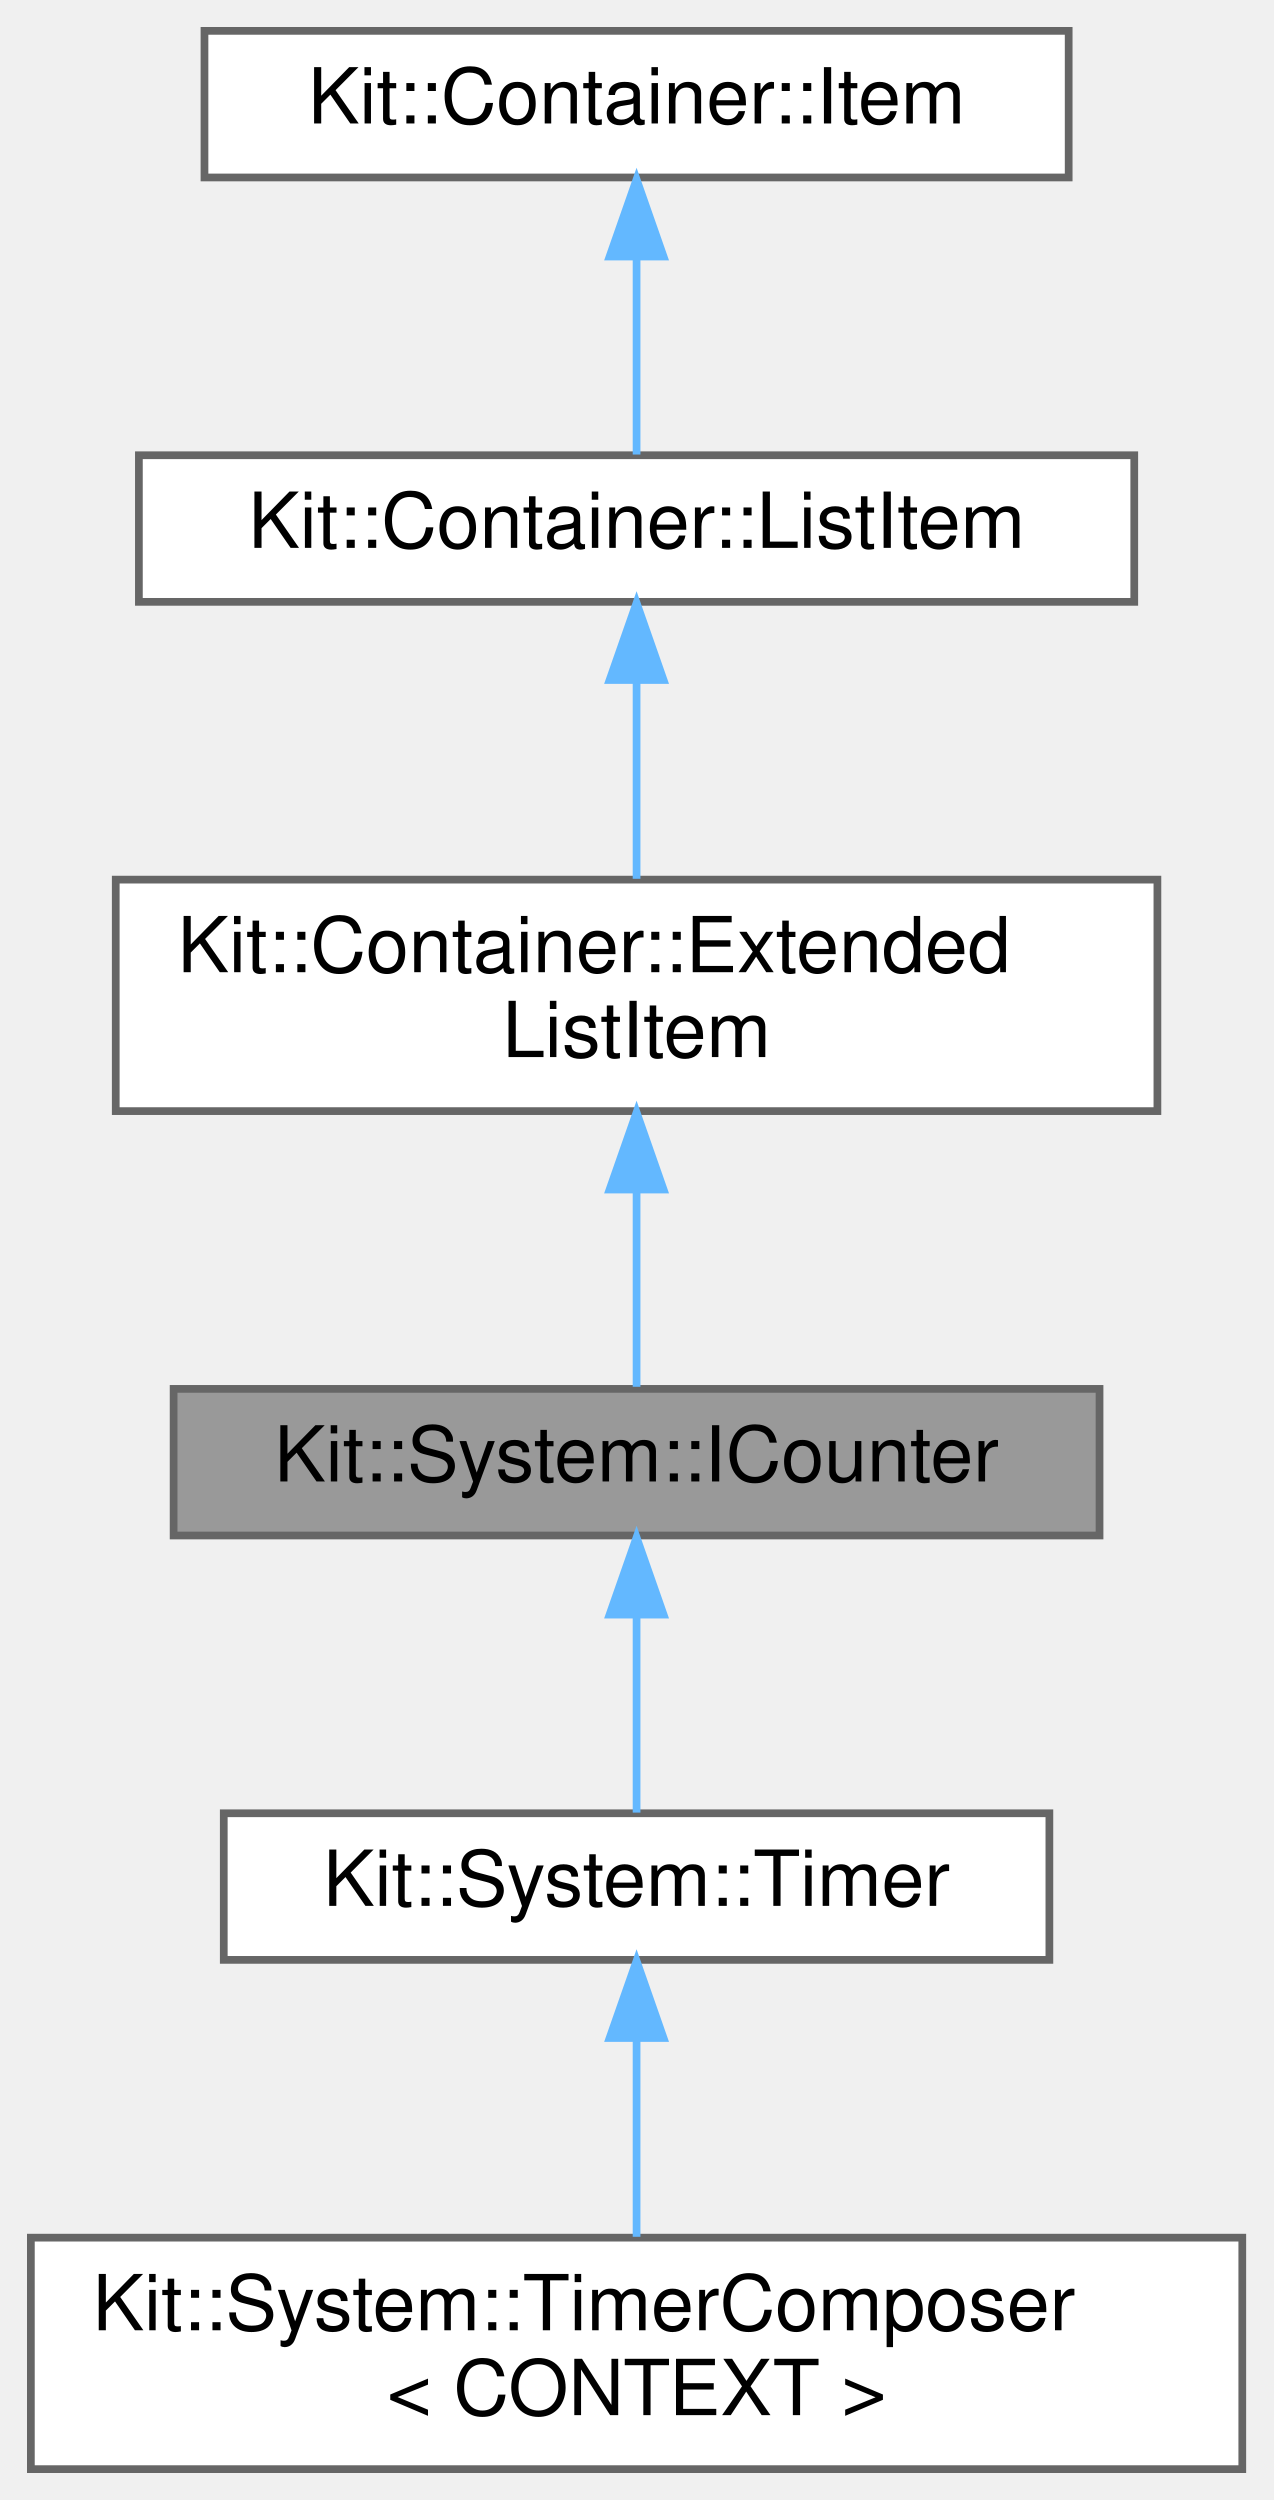
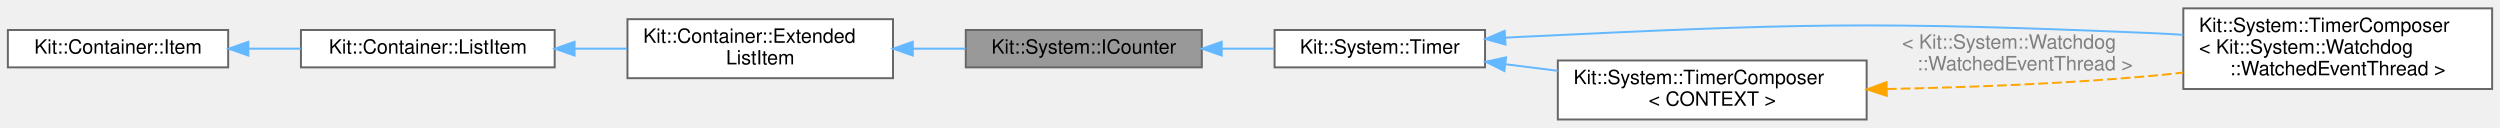
- <svg xmlns="http://www.w3.org/2000/svg" xmlns:xlink="http://www.w3.org/1999/xlink" width="165pt" height="324pt" viewBox="0.00 0.00 165.00 324.00">
-   <g id="graph0" class="graph" transform="scale(1 1) rotate(0) translate(4 320)">
+ <svg xmlns="http://www.w3.org/2000/svg" xmlns:xlink="http://www.w3.org/1999/xlink" width="1271pt" height="65pt" viewBox="0.00 0.00 1271.00 64.50">
+   <g id="graph0" class="graph" transform="scale(1 1) rotate(0) translate(4 60.5)">
    <g id="Node000001" class="node">
      <g id="a_Node000001">
        <a xlink:title="This abstract class defines the call-back interface for a Counter object.">
-           <polygon fill="#999999" stroke="#666666" points="138.5,-140 18.5,-140 18.5,-121 138.5,-121 138.5,-140" />
-           <text text-anchor="middle" x="78.5" y="-128" font-family="Helvetica,sans-Serif" font-size="10.00">Kit::System::ICounter</text>
+           <polygon fill="#999999" stroke="#666666" points="607,-45.5 487,-45.5 487,-26.5 607,-26.5 607,-45.5" />
+           <text text-anchor="middle" x="547" y="-33.5" font-family="Helvetica,sans-Serif" font-size="10.00">Kit::System::ICounter</text>
        </a>
      </g>
    </g>
    <g id="Node000005" class="node">
      <g id="a_Node000005">
        <a xlink:href="class_kit_1_1_system_1_1_timer.html" target="_top" xlink:title="This mostly concrete interface defines the operations that can be performed on a software timer.">
-           <polygon fill="white" stroke="#666666" points="132,-85 25,-85 25,-66 132,-66 132,-85" />
-           <text text-anchor="middle" x="78.5" y="-73" font-family="Helvetica,sans-Serif" font-size="10.00">Kit::System::Timer</text>
+           <polygon fill="white" stroke="#666666" points="751,-45.5 644,-45.5 644,-26.5 751,-26.5 751,-45.5" />
+           <text text-anchor="middle" x="697.5" y="-33.5" font-family="Helvetica,sans-Serif" font-size="10.00">Kit::System::Timer</text>
        </a>
      </g>
    </g>
    <g id="edge4_Node000001_Node000005" class="edge">
      <g id="a_edge4_Node000001_Node000005">
        <a xlink:title=" ">
-           <path fill="none" stroke="#63b8ff" d="M78.5,-110.66C78.5,-101.93 78.5,-91.99 78.5,-85.09" />
-           <polygon fill="#63b8ff" stroke="#63b8ff" points="75,-110.75 78.5,-120.75 82,-110.75 75,-110.75" />
+           <path fill="none" stroke="#63b8ff" d="M617.17,-36C626.13,-36 635.2,-36 643.83,-36" />
+           <polygon fill="#63b8ff" stroke="#63b8ff" points="617.12,-32.5 607.12,-36 617.12,-39.5 617.12,-32.5" />
        </a>
      </g>
    </g>
    <g id="Node000002" class="node">
      <g id="a_Node000002">
        <a xlink:href="class_kit_1_1_container_1_1_extended_list_item.html" target="_top" xlink:title="This class is used by the Container classes to implement a various types of DOUBLY linked containers.">
-           <polygon fill="white" stroke="#666666" points="146,-206 11,-206 11,-176 146,-176 146,-206" />
-           <text text-anchor="start" x="19" y="-194" font-family="Helvetica,sans-Serif" font-size="10.00">Kit::Container::Extended</text>
-           <text text-anchor="middle" x="78.5" y="-183" font-family="Helvetica,sans-Serif" font-size="10.00">ListItem</text>
+           <polygon fill="white" stroke="#666666" points="450,-51 315,-51 315,-21 450,-21 450,-51" />
+           <text text-anchor="start" x="323" y="-39" font-family="Helvetica,sans-Serif" font-size="10.00">Kit::Container::Extended</text>
+           <text text-anchor="middle" x="382.5" y="-28" font-family="Helvetica,sans-Serif" font-size="10.00">ListItem</text>
        </a>
      </g>
    </g>
    <g id="edge1_Node000001_Node000002" class="edge">
      <g id="a_edge1_Node000001_Node000002">
        <a xlink:title=" ">
-           <path fill="none" stroke="#63b8ff" d="M78.5,-165.75C78.5,-156.72 78.5,-147.03 78.5,-140.27" />
-           <polygon fill="#63b8ff" stroke="#63b8ff" points="75,-165.84 78.5,-175.84 82,-165.84 75,-165.84" />
+           <path fill="none" stroke="#63b8ff" d="M460.14,-36C469.11,-36 478.15,-36 486.84,-36" />
+           <polygon fill="#63b8ff" stroke="#63b8ff" points="460.06,-32.5 450.06,-36 460.06,-39.5 460.06,-32.5" />
        </a>
      </g>
    </g>
    <g id="Node000003" class="node">
      <g id="a_Node000003">
        <a xlink:href="class_kit_1_1_container_1_1_list_item.html" target="_top" xlink:title="This class is used by the Container classes to implement a various types of linked lists containers.">
-           <polygon fill="white" stroke="#666666" points="143,-261 14,-261 14,-242 143,-242 143,-261" />
-           <text text-anchor="middle" x="78.5" y="-249" font-family="Helvetica,sans-Serif" font-size="10.00">Kit::Container::ListItem</text>
+           <polygon fill="white" stroke="#666666" points="278,-45.5 149,-45.5 149,-26.5 278,-26.5 278,-45.5" />
+           <text text-anchor="middle" x="213.5" y="-33.5" font-family="Helvetica,sans-Serif" font-size="10.00">Kit::Container::ListItem</text>
        </a>
      </g>
    </g>
    <g id="edge2_Node000002_Node000003" class="edge">
      <g id="a_edge2_Node000002_Node000003">
        <a xlink:title=" ">
-           <path fill="none" stroke="#63b8ff" d="M78.5,-231.65C78.5,-223.36 78.5,-213.78 78.5,-206.11" />
-           <polygon fill="#63b8ff" stroke="#63b8ff" points="75,-231.87 78.5,-241.87 82,-231.87 75,-231.87" />
+           <path fill="none" stroke="#63b8ff" d="M288.34,-36C297.12,-36 306.05,-36 314.73,-36" />
+           <polygon fill="#63b8ff" stroke="#63b8ff" points="288.11,-32.5 278.11,-36 288.11,-39.5 288.11,-32.5" />
        </a>
      </g>
    </g>
    <g id="Node000004" class="node">
      <g id="a_Node000004">
        <a xlink:href="class_kit_1_1_container_1_1_item.html" target="_top" xlink:title="This class is used by the Intrusive Container classes to enforce the semantic and item/element can be...">
-           <polygon fill="white" stroke="#666666" points="134.5,-316 22.5,-316 22.5,-297 134.5,-297 134.5,-316" />
-           <text text-anchor="middle" x="78.5" y="-304" font-family="Helvetica,sans-Serif" font-size="10.00">Kit::Container::Item</text>
+           <polygon fill="white" stroke="#666666" points="112,-45.5 0,-45.5 0,-26.5 112,-26.5 112,-45.5" />
+           <text text-anchor="middle" x="56" y="-33.5" font-family="Helvetica,sans-Serif" font-size="10.00">Kit::Container::Item</text>
        </a>
      </g>
    </g>
    <g id="edge3_Node000003_Node000004" class="edge">
      <g id="a_edge3_Node000003_Node000004">
        <a xlink:title=" ">
-           <path fill="none" stroke="#63b8ff" d="M78.5,-286.66C78.5,-277.93 78.5,-267.99 78.5,-261.09" />
-           <polygon fill="#63b8ff" stroke="#63b8ff" points="75,-286.75 78.5,-296.75 82,-286.75 75,-286.75" />
+           <path fill="none" stroke="#63b8ff" d="M122.43,-36C131.2,-36 140.19,-36 148.93,-36" />
+           <polygon fill="#63b8ff" stroke="#63b8ff" points="122.26,-32.5 112.26,-36 122.26,-39.5 122.26,-32.5" />
        </a>
      </g>
    </g>
    <g id="Node000006" class="node">
      <g id="a_Node000006">
-         <a xlink:href="class_kit_1_1_system_1_1_timer_composer.html" target="_top" xlink:title="This template class implements a Software Timer that is context independent and allows for a single c...">
-           <polygon fill="white" stroke="#666666" points="157,-30 0,-30 0,0 157,0 157,-30" />
-           <text text-anchor="start" x="8" y="-18" font-family="Helvetica,sans-Serif" font-size="10.00">Kit::System::TimerComposer</text>
-           <text text-anchor="middle" x="78.5" y="-7" font-family="Helvetica,sans-Serif" font-size="10.00">&lt; CONTEXT &gt;</text>
+         <a xlink:href="class_kit_1_1_system_1_1_timer_composer.html" target="_top" xlink:title=" ">
+           <polygon fill="white" stroke="#666666" points="1263,-56.5 1106,-56.5 1106,-15.5 1263,-15.5 1263,-56.5" />
+           <text text-anchor="start" x="1114" y="-44.5" font-family="Helvetica,sans-Serif" font-size="10.00">Kit::System::TimerComposer</text>
+           <text text-anchor="start" x="1114" y="-33.5" font-family="Helvetica,sans-Serif" font-size="10.00">&lt; Kit::System::Watchdog</text>
+           <text text-anchor="middle" x="1184.5" y="-22.5" font-family="Helvetica,sans-Serif" font-size="10.00">::WatchedEventThread &gt;</text>
        </a>
      </g>
    </g>
    <g id="edge5_Node000005_Node000006" class="edge">
      <g id="a_edge5_Node000005_Node000006">
        <a xlink:title=" ">
-           <path fill="none" stroke="#63b8ff" d="M78.5,-55.65C78.5,-47.36 78.5,-37.78 78.5,-30.11" />
-           <polygon fill="#63b8ff" stroke="#63b8ff" points="75,-55.87 78.5,-65.87 82,-55.87 75,-55.87" />
+           <path fill="none" stroke="#63b8ff" d="M761.31,-41.59C763.9,-41.74 766.48,-41.88 769,-42 910.62,-48.75 946.34,-49.92 1088,-44 1093.82,-43.76 1099.83,-43.43 1105.88,-43.05" />
+           <polygon fill="#63b8ff" stroke="#63b8ff" points="761.42,-38.09 751.21,-40.92 760.96,-45.07 761.42,-38.09" />
        </a>
      </g>
    </g>
+     <g id="Node000007" class="node">
+       <g id="a_Node000007">
+         <a xlink:href="class_kit_1_1_system_1_1_timer_composer.html" target="_top" xlink:title="This template class implements a Software Timer that is context independent and allows for a single c...">
+           <polygon fill="white" stroke="#666666" points="945,-30 788,-30 788,0 945,0 945,-30" />
+           <text text-anchor="start" x="796" y="-18" font-family="Helvetica,sans-Serif" font-size="10.00">Kit::System::TimerComposer</text>
+           <text text-anchor="middle" x="866.5" y="-7" font-family="Helvetica,sans-Serif" font-size="10.00">&lt; CONTEXT &gt;</text>
+         </a>
+       </g>
+     </g>
+     <g id="edge6_Node000005_Node000007" class="edge">
+       <g id="a_edge6_Node000005_Node000007">
+         <a xlink:title=" ">
+           <path fill="none" stroke="#63b8ff" d="M761.37,-28.09C770.06,-27 779.07,-25.87 787.99,-24.75" />
+           <polygon fill="#63b8ff" stroke="#63b8ff" points="760.82,-24.64 751.34,-29.36 761.7,-31.58 760.82,-24.64" />
+         </a>
+       </g>
+     </g>
+     <g id="edge7_Node000007_Node000006" class="edge">
+       <g id="a_edge7_Node000007_Node000006">
+         <a xlink:title=" ">
+           <path fill="none" stroke="orange" stroke-dasharray="5,2" d="M955.29,-15.5C995.76,-16.31 1044.39,-18.12 1088,-22 1093.84,-22.52 1099.87,-23.16 1105.93,-23.87" />
+           <polygon fill="orange" stroke="orange" points="955.25,-12 945.18,-15.31 955.12,-18.99 955.25,-12" />
+         </a>
+       </g>
+       <text text-anchor="start" x="963" y="-36" font-family="Helvetica,sans-Serif" font-size="10.00" fill="grey"> &lt; Kit::System::Watchdog</text>
+       <text text-anchor="middle" x="1025.5" y="-25" font-family="Helvetica,sans-Serif" font-size="10.00" fill="grey">::WatchedEventThread &gt;</text>
+     </g>
  </g>
</svg>
